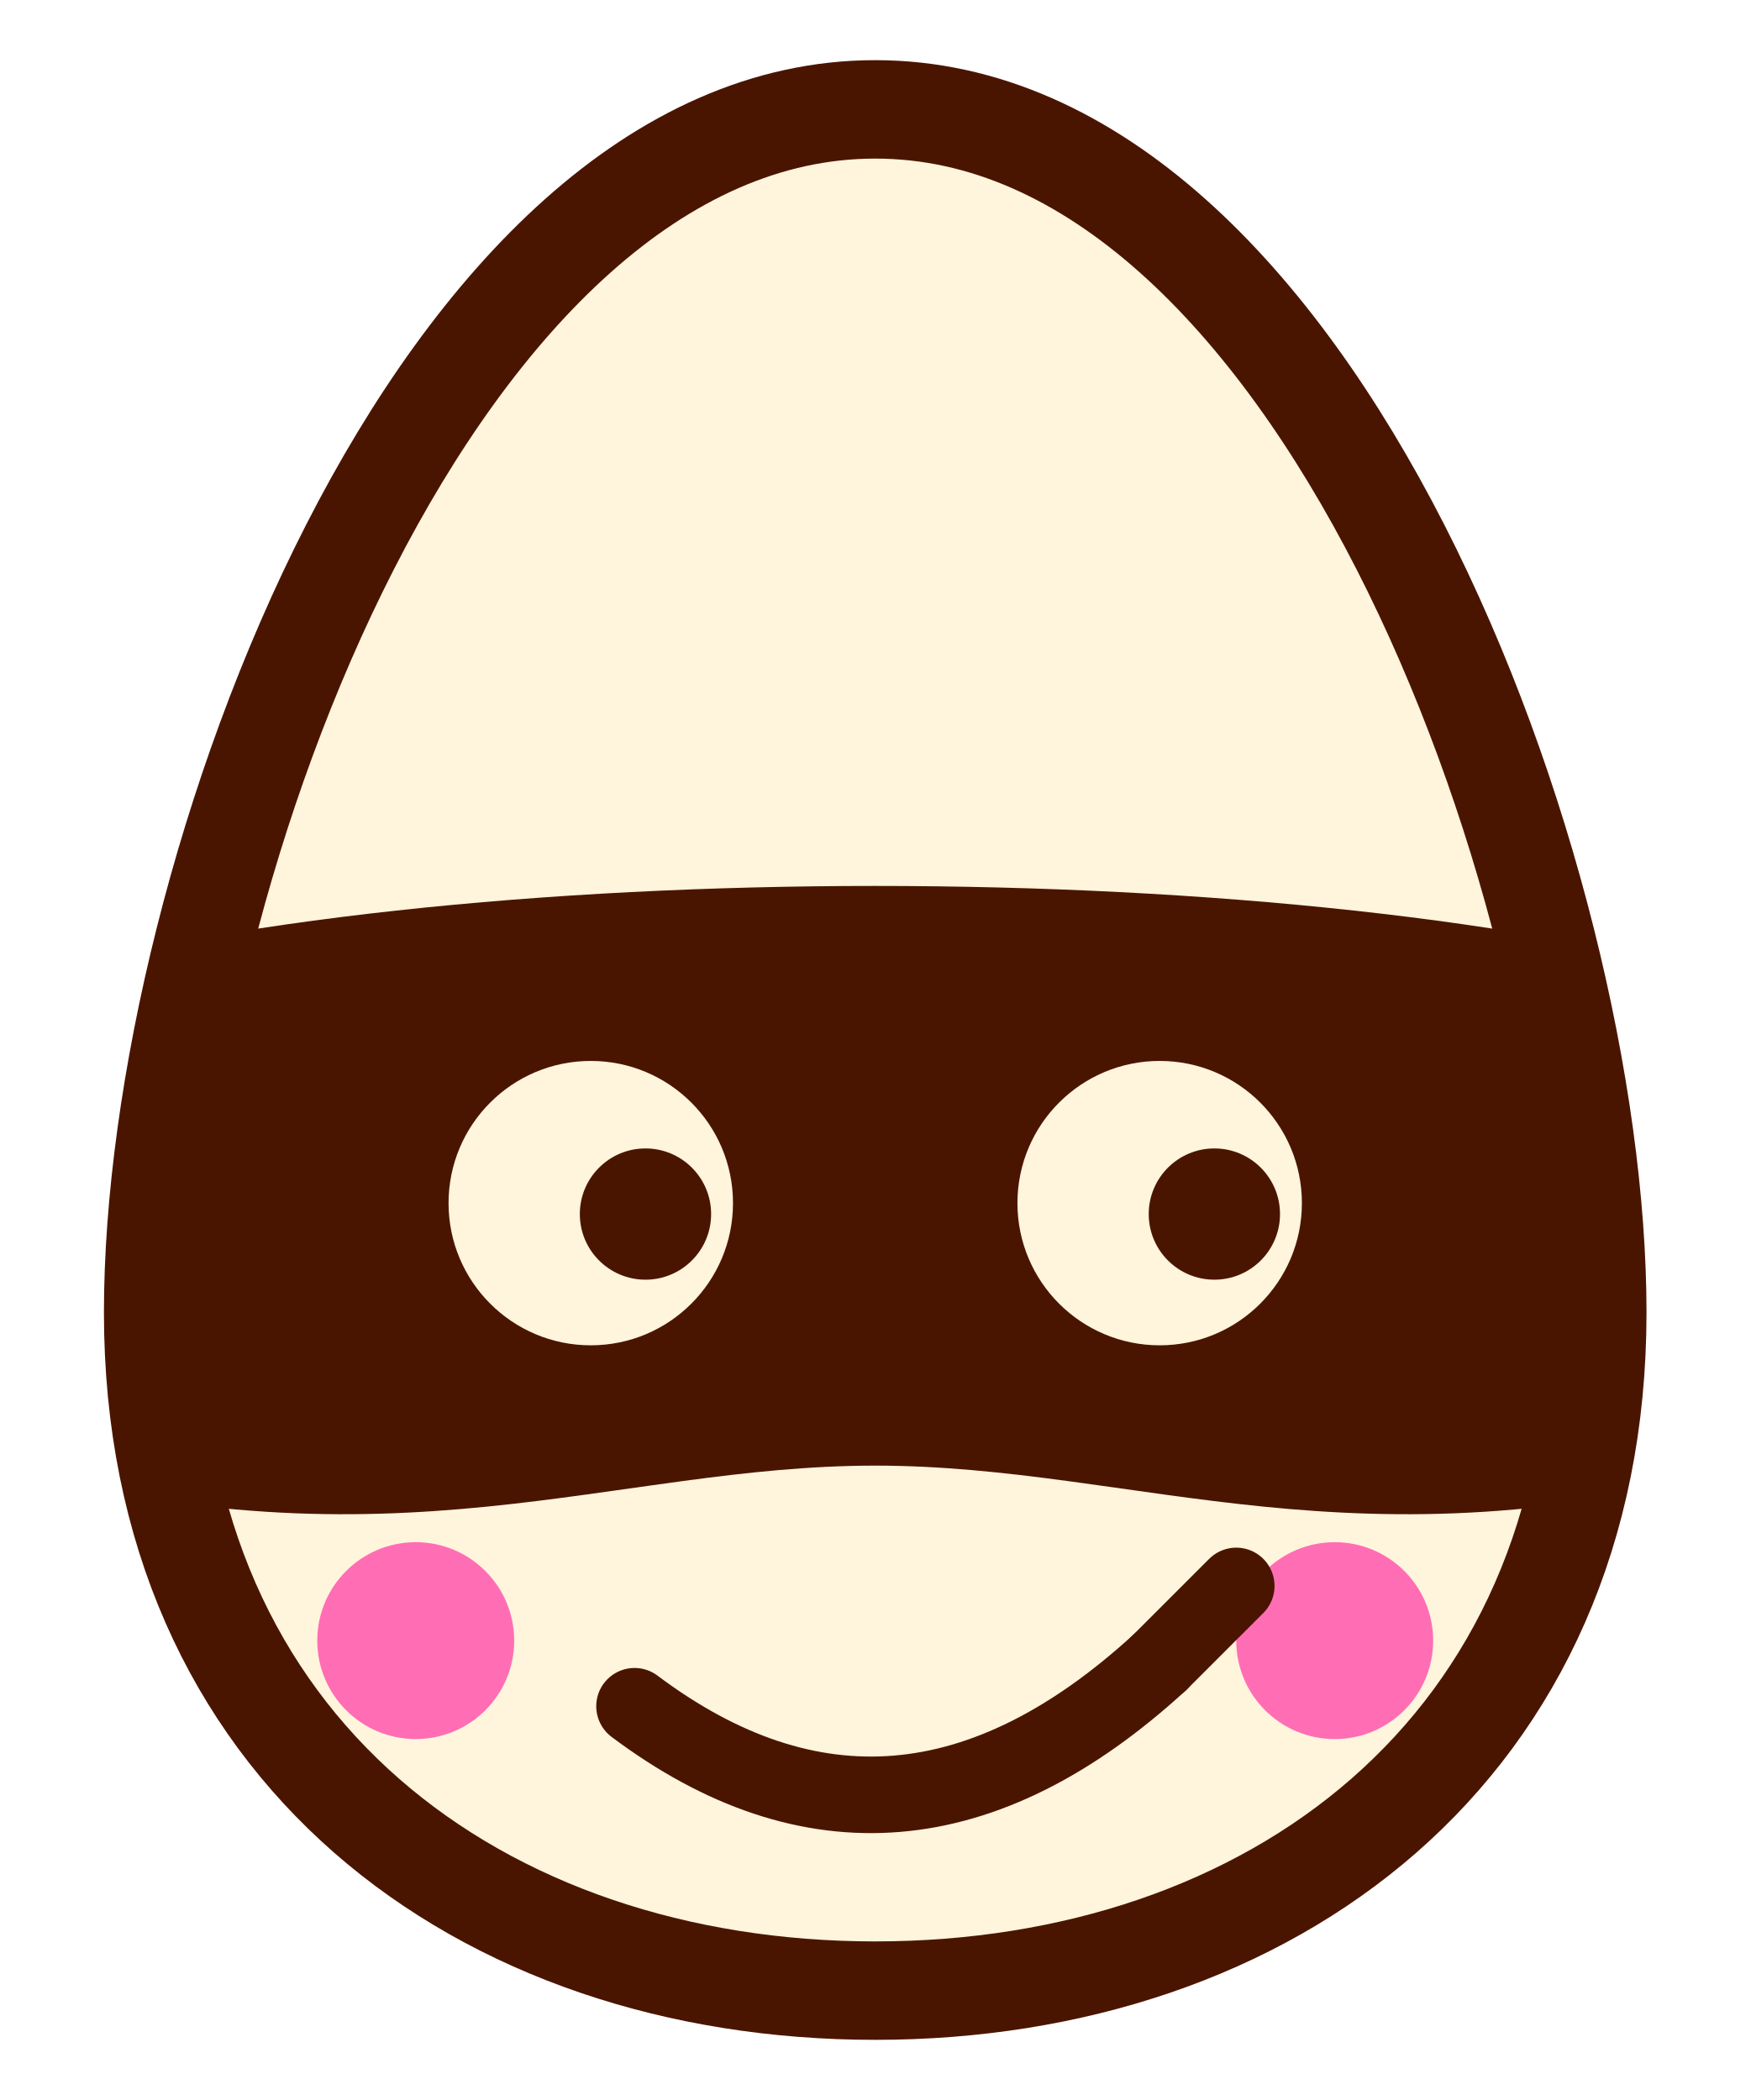
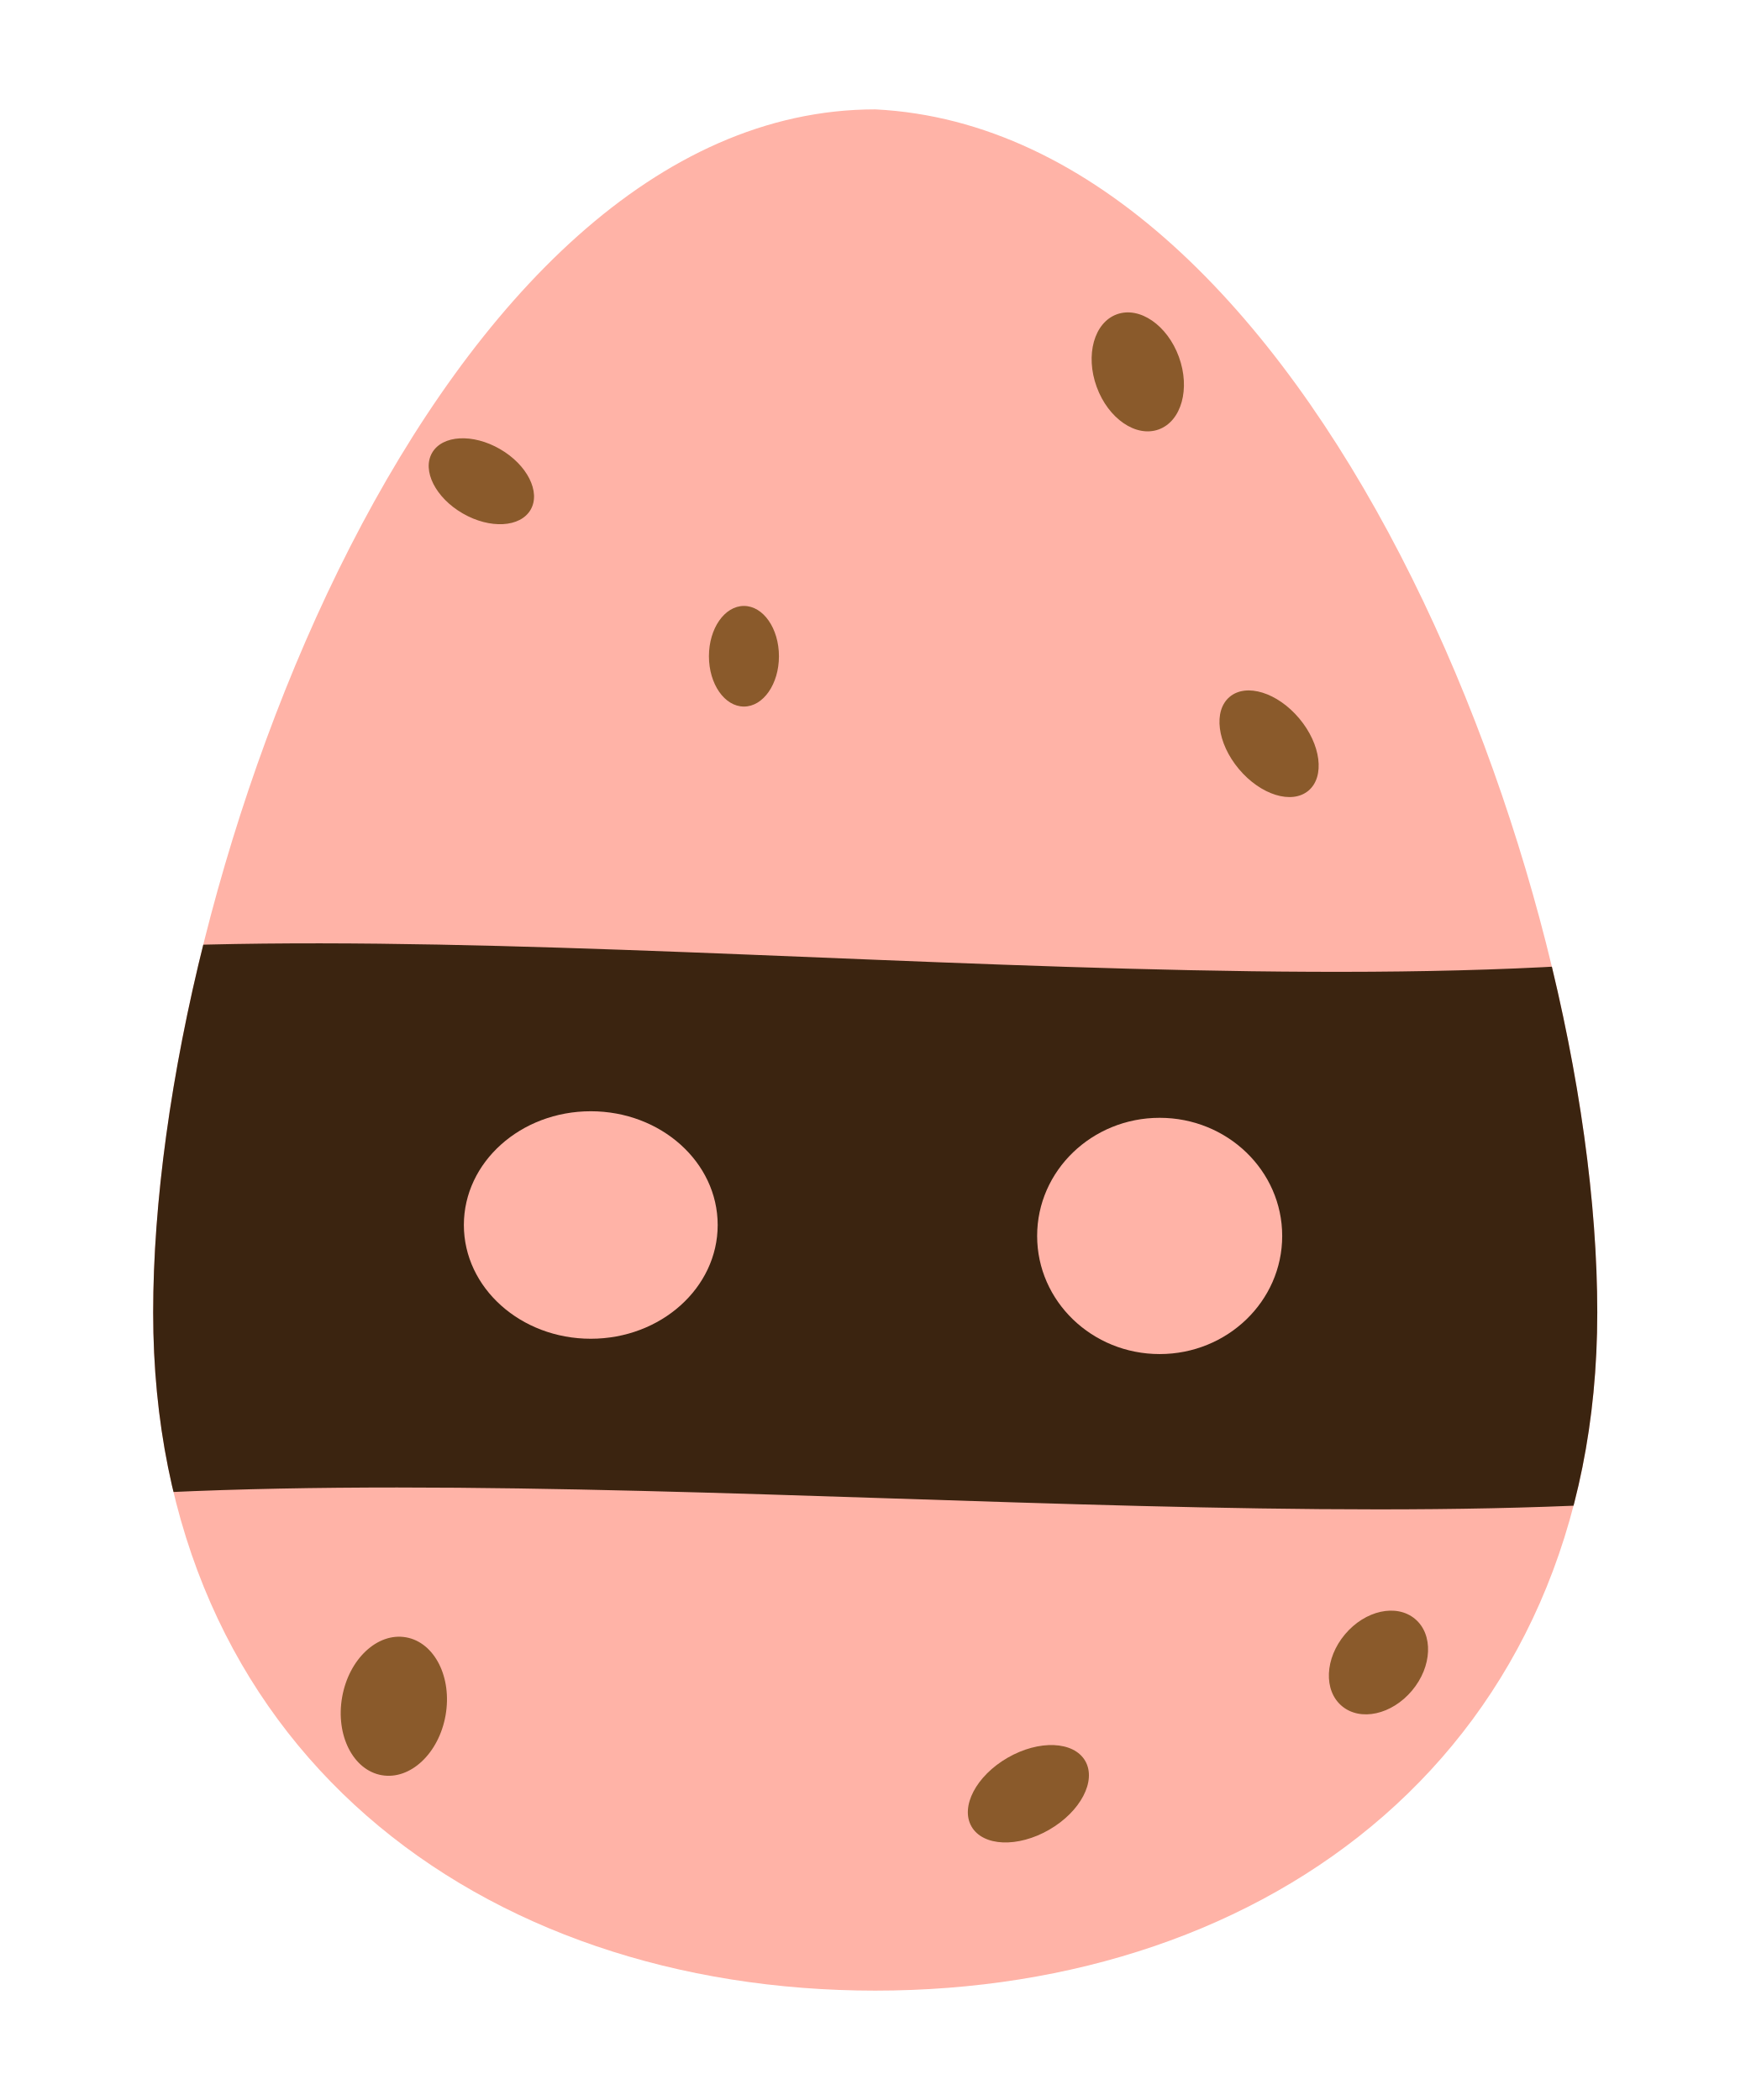
<svg xmlns="http://www.w3.org/2000/svg" viewBox="0 0 80 96">
  <defs>
+     <filter id="r" x="-6%" y="-6%" width="112%" height="112%">
+       <feTurbulence type="fractalNoise" baseFrequency=".045" numOctaves="2" seed="3" result="n" />
+       <feDisplacementMap in="SourceGraphic" in2="n" scale="0" xChannelSelector="R" yChannelSelector="G" />
+     </filter>
    <clipPath id="e">
-       <path d="M40 5C60 5 73 40 73 60C73 80 58 91 40 91C22 91 7 80 7 60C7 40 20 5 40 5Z" />
+       <path d="M40 5C60 6 73 40 73 60C73 80 58 91 40 91C22 91 7 80 7 60C7 40 20 5 40 5Z" />
    </clipPath>
  </defs>
-   <path d="M40 5C60 5 73 40 73 60C73 80 58 91 40 91C22 91 7 80 7 60C7 40 20 5 40 5Z" fill="#fff4dc" />
-   <g clip-path="url(#e)">
-     <path d="M0 45C20 39 60 39 80 45L80 67C62 72 52 67 40 67C28 67 18 72 0 67Z" fill="#4a1500" />
+   <g filter="url(#r)">
+     <path d="M40 5C60 6 73 40 73 60C73 80 58 91 40 91C22 91 7 80 7 60C7 40 20 5 40 5Z" fill="#ffb3a7" />
+     <g clip-path="url(#e)">
+       <path d="M-2 44C20 41 60 47 82 43L82 68C60 71 22 66 -2 69Z" fill="#3b2410" />
+       <ellipse cx="22" cy="22" rx="2.6" ry="1.7" transform="rotate(30 22 22)" fill="#8a5a2b" />
+       <ellipse cx="52" cy="17" rx="2" ry="2.8" transform="rotate(-20 52 17)" fill="#8a5a2b" />
+       <ellipse cx="58" cy="34" rx="2.8" ry="1.8" transform="rotate(50 58 34)" fill="#8a5a2b" />
+       <ellipse cx="18" cy="78" rx="2.4" ry="3.2" transform="rotate(10 18 78)" fill="#8a5a2b" />
+       <ellipse cx="47" cy="82" rx="3" ry="1.9" transform="rotate(-30 47 82)" fill="#8a5a2b" />
+       <ellipse cx="63" cy="76" rx="2" ry="2.6" transform="rotate(40 63 76)" fill="#8a5a2b" />
+       <ellipse cx="34" cy="30" rx="1.6" ry="2.3" transform="rotate(0 34 30)" fill="#8a5a2b" />
+     </g>
+     <ellipse cx="27" cy="56" rx="5.8" ry="5.2" fill="#ffb3a7" />
+     <ellipse cx="53" cy="56.5" rx="5.6" ry="5.4" fill="#ffb3a7" />
  </g>
-   <circle cx="27" cy="55" r="6.5" fill="#fff4dc" />
-   <circle cx="53" cy="55" r="6.5" fill="#fff4dc" />
-   <circle cx="29.5" cy="55.5" r="3" fill="#4a1500" />
-   <circle cx="55.5" cy="55.5" r="3" fill="#4a1500" />
-   <circle cx="19" cy="75" r="4.5" fill="#ff6eb4" />
-   <circle cx="61" cy="75" r="4.5" fill="#ff6eb4" />
-   <path d="M29 78Q41 87 53 76" fill="none" stroke="#4a1500" stroke-width="3.5" stroke-linecap="round" />
-   <path d="M53 76l3.5-3.5" fill="none" stroke="#4a1500" stroke-width="3.5" stroke-linecap="round" />
-   <path d="M40 5C60 5 73 40 73 60C73 80 58 91 40 91C22 91 7 80 7 60C7 40 20 5 40 5Z" fill="none" stroke="#4a1500" stroke-width="4.5" stroke-linejoin="round" />
</svg>
